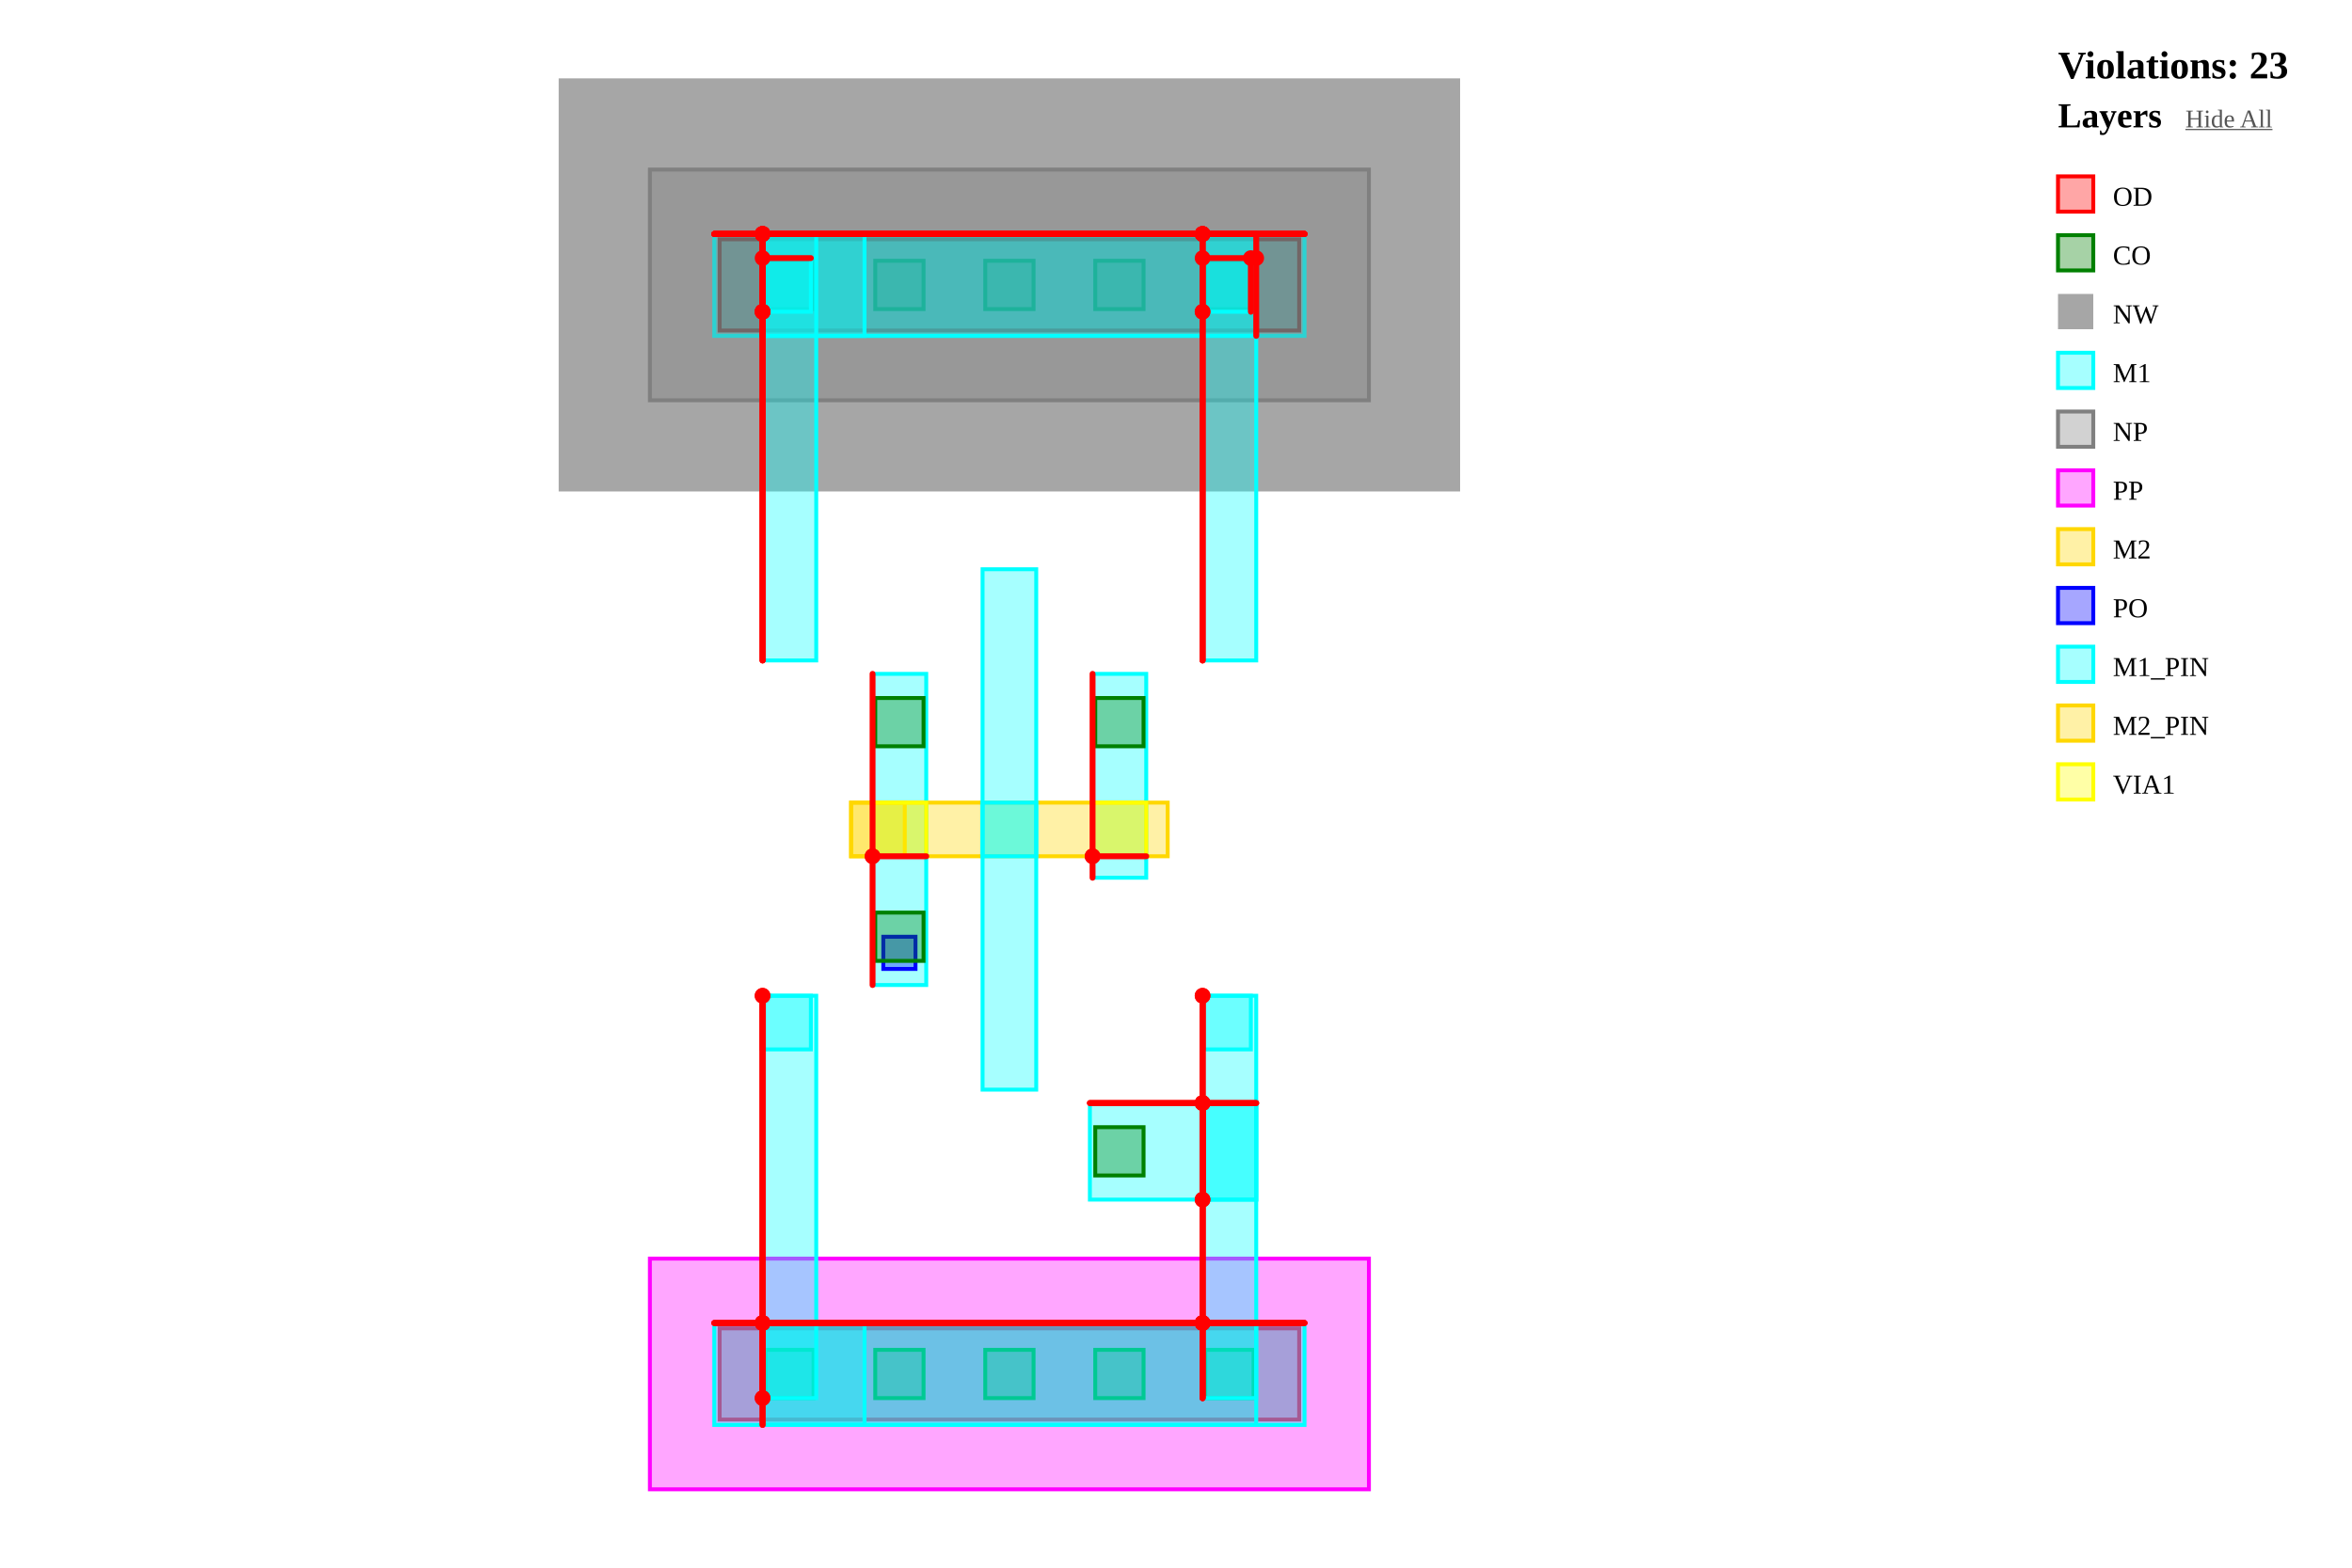
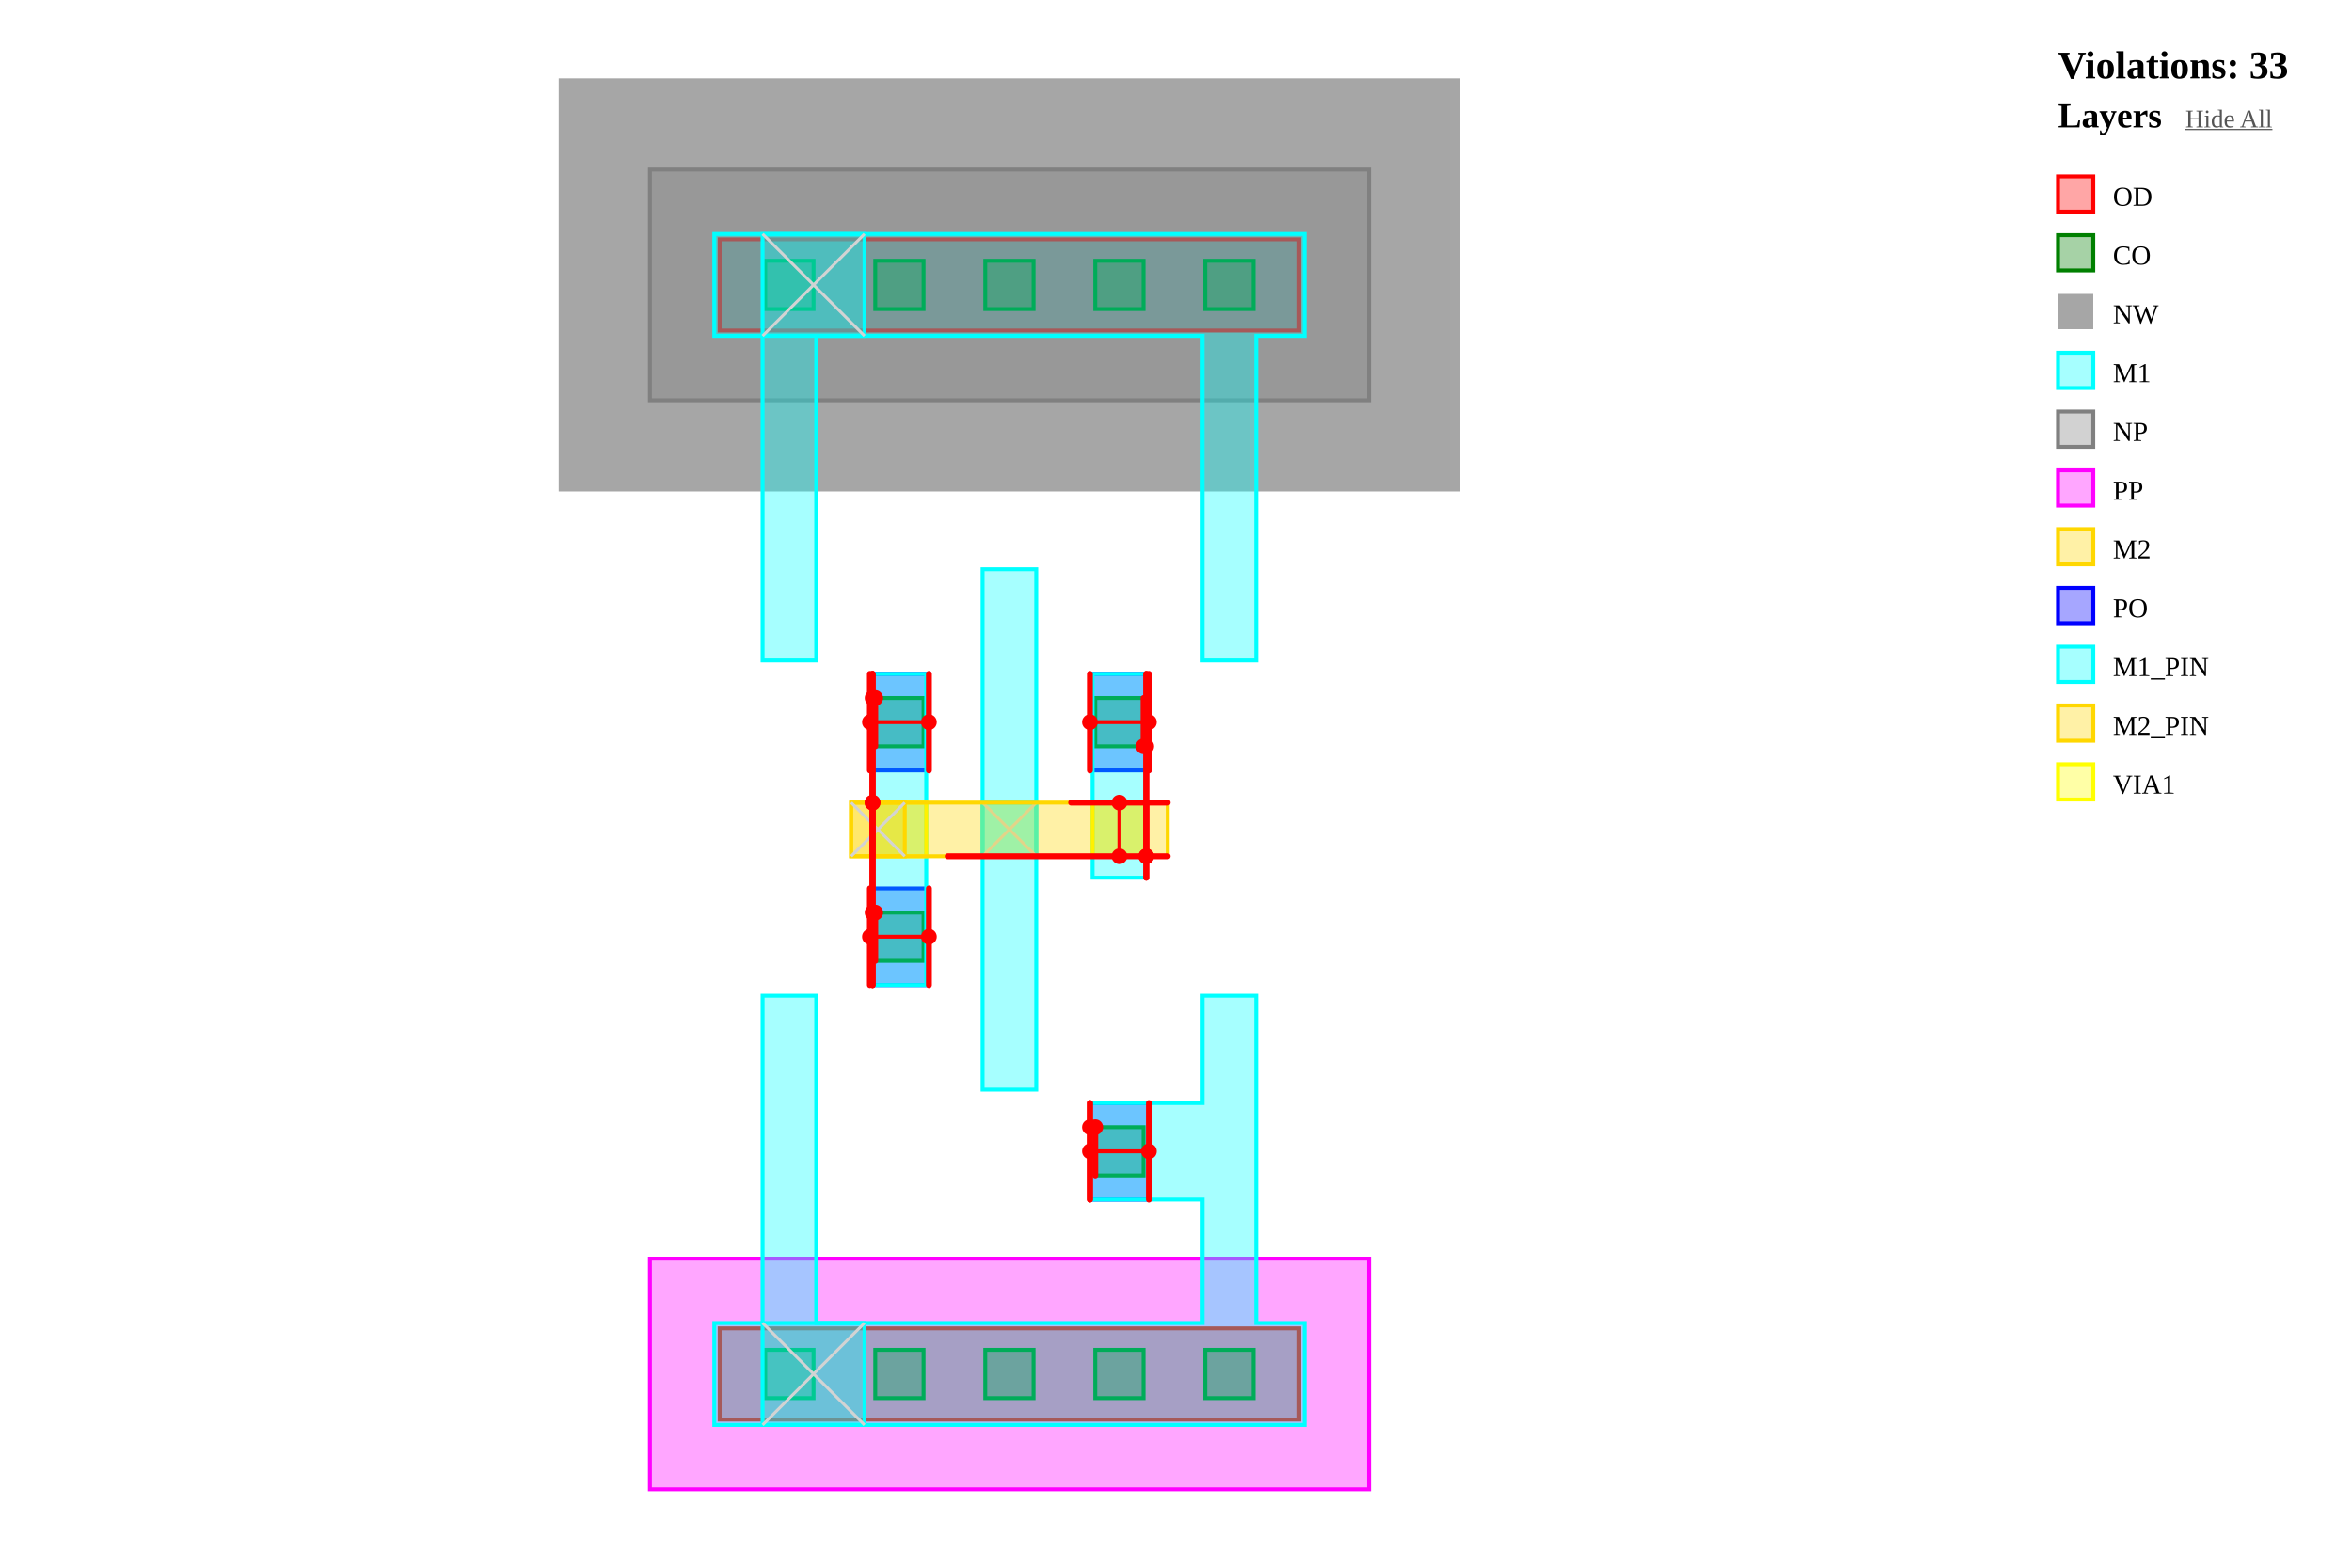
<svg xmlns="http://www.w3.org/2000/svg" width="100%" height="90vh" viewBox="0 0 1200 800" preserveAspectRatio="xMidYMid meet">
  <style>
    .violation-label {
      visibility: hidden;
      pointer-events: none;
    }
    .violation:hover .violation-label {
      visibility: visible;
    }
    .violation {
      cursor: pointer;
    }
    .legend-item.disabled .legend-label {
      fill: darkgray;
    }
    .legend-item.disabled rect {
      opacity: 0.35;
    }
  </style>
  <g id="layout">
+     <g class="shape layer-NW">
+       <polygon points="285.038,250.798 285.038,40 744.962,40 744.962,250.798 " fill="cream" fill-opacity="0.35" stroke="cream" stroke-width="2" />
+     </g>
+     <g class="shape layer-PO">
+       <polygon points="473.935,453.384 443.821,453.384 443.821,502.661 473.935,502.661 " fill="blue" fill-opacity="0.35" stroke="blue" stroke-width="2" />
+     </g>
+     <g class="shape layer-PO">
+       <polygon points="443.821,393.156 473.935,393.156 473.935,343.878 443.821,343.878 " fill="blue" fill-opacity="0.35" stroke="blue" stroke-width="2" />
+     </g>
+     <g class="shape layer-PO">
+       <polygon points="556.065,393.156 586.179,393.156 586.179,343.878 556.065,343.878 " fill="blue" fill-opacity="0.35" stroke="blue" stroke-width="2" />
+     </g>
+     <g class="shape layer-PO">
+       <polygon points="556.065,612.167 586.179,612.167 586.179,562.89 556.065,562.89 " fill="blue" fill-opacity="0.35" stroke="blue" stroke-width="2" />
+     </g>
+     <g class="shape layer-NP">
+       <polygon points="331.578,204.259 331.578,86.54 698.422,86.54 698.422,204.259 " fill="gray" fill-opacity="0.35" stroke="gray" stroke-width="2" />
+     </g>
+     <g class="shape layer-PP">
+       <polygon points="331.578,760 331.578,642.281 698.422,642.281 698.422,760 " fill="magenta" fill-opacity="0.35" stroke="magenta" stroke-width="2" />
+     </g>
    <g class="shape layer-OD">
      <polygon points="367.167,168.669 367.167,122.129 662.833,122.129 662.833,168.669 " fill="red" fill-opacity="0.35" stroke="red" stroke-width="2" />
    </g>
-     <g class="shape layer-CO">
-       <polygon points="614.924,157.719 639.563,157.719 639.563,133.08 614.924,133.08 " fill="green" fill-opacity="0.35" stroke="green" stroke-width="2" />
-     </g>
-     <g class="shape layer-CO">
-       <polygon points="558.802,157.719 583.441,157.719 583.441,133.08 558.802,133.08 " fill="green" fill-opacity="0.35" stroke="green" stroke-width="2" />
-     </g>
-     <g class="shape layer-CO">
-       <polygon points="502.681,157.719 527.319,157.719 527.319,133.08 502.681,133.08 " fill="green" fill-opacity="0.35" stroke="green" stroke-width="2" />
-     </g>
-     <g class="shape layer-CO">
-       <polygon points="446.559,157.719 471.198,157.719 471.198,133.08 446.559,133.08 " fill="green" fill-opacity="0.35" stroke="green" stroke-width="2" />
-     </g>
-     <g class="shape layer-CO">
-       <polygon points="390.437,157.719 415.076,157.719 415.076,133.08 390.437,133.08 " fill="green" fill-opacity="0.35" stroke="green" stroke-width="2" />
-     </g>
-     <g class="shape layer-NW">
-       <polygon points="285.038,250.798 285.038,40 744.962,40 744.962,250.798 " fill="cream" fill-opacity="0.35" stroke="cream" stroke-width="2" />
-     </g>
-     <g class="shape layer-M1">
-       <polygon points="364.43,171.407 364.43,119.392 665.57,119.392 665.57,171.407 " fill="cyan" fill-opacity="0.35" stroke="cyan" stroke-width="2" />
-     </g>
-     <g class="shape layer-NP">
-       <polygon points="331.578,204.259 331.578,86.54 698.422,86.54 698.422,204.259 " fill="gray" fill-opacity="0.35" stroke="gray" stroke-width="2" />
-     </g>
    <g class="shape layer-OD">
      <polygon points="367.167,724.411 367.167,677.871 662.833,677.871 662.833,724.411 " fill="red" fill-opacity="0.35" stroke="red" stroke-width="2" />
    </g>
-     <g class="shape layer-PP">
-       <polygon points="331.578,760 331.578,642.281 698.422,642.281 698.422,760 " fill="magenta" fill-opacity="0.35" stroke="magenta" stroke-width="2" />
+     <g class="shape layer-CO">
+       <polygon points="614.924,157.719 639.563,157.719 639.563,133.08 614.924,133.08 " fill="green" fill-opacity="0.35" stroke="green" stroke-width="2" />
+     </g>
+     <g class="shape layer-CO">
+       <polygon points="558.802,157.719 583.441,157.719 583.441,133.08 558.802,133.08 " fill="green" fill-opacity="0.35" stroke="green" stroke-width="2" />
+     </g>
+     <g class="shape layer-CO">
+       <polygon points="502.681,157.719 527.319,157.719 527.319,133.08 502.681,133.08 " fill="green" fill-opacity="0.35" stroke="green" stroke-width="2" />
+     </g>
+     <g class="shape layer-CO">
+       <polygon points="446.559,157.719 471.198,157.719 471.198,133.08 446.559,133.08 " fill="green" fill-opacity="0.35" stroke="green" stroke-width="2" />
+     </g>
+     <g class="shape layer-CO">
+       <polygon points="390.437,157.719 415.076,157.719 415.076,133.08 390.437,133.08 " fill="green" fill-opacity="0.35" stroke="green" stroke-width="2" />
    </g>
    <g class="shape layer-CO">
      <polygon points="614.924,713.46 639.563,713.46 639.563,688.821 614.924,688.821 " fill="green" fill-opacity="0.35" stroke="green" stroke-width="2" />
    </g>
    <g class="shape layer-CO">
      <polygon points="558.802,713.46 583.441,713.46 583.441,688.821 558.802,688.821 " fill="green" fill-opacity="0.35" stroke="green" stroke-width="2" />
    </g>
    <g class="shape layer-CO">
      <polygon points="502.681,713.46 527.319,713.46 527.319,688.821 502.681,688.821 " fill="green" fill-opacity="0.35" stroke="green" stroke-width="2" />
    </g>
    <g class="shape layer-CO">
      <polygon points="446.559,713.46 471.198,713.46 471.198,688.821 446.559,688.821 " fill="green" fill-opacity="0.35" stroke="green" stroke-width="2" />
    </g>
    <g class="shape layer-CO">
      <polygon points="390.437,713.46 415.076,713.46 415.076,688.821 390.437,688.821 " fill="green" fill-opacity="0.35" stroke="green" stroke-width="2" />
    </g>
-     <g class="shape layer-M1">
-       <polygon points="364.43,727.148 364.43,675.133 665.57,675.133 665.57,727.148 " fill="cyan" fill-opacity="0.35" stroke="cyan" stroke-width="2" />
-     </g>
-     <g class="shape layer-M1">
-       <polygon points="445.19,502.662 445.19,343.878 472.567,343.878 472.567,502.662 " fill="cyan" fill-opacity="0.35" stroke="cyan" stroke-width="2" />
-     </g>
-     <g class="shape layer-M1">
-       <polygon points="557.433,447.909 557.433,343.878 584.81,343.878 584.81,447.909 " fill="cyan" fill-opacity="0.35" stroke="cyan" stroke-width="2" />
-     </g>
-     <g class="shape layer-M2">
-       <polygon points="434.24,436.958 434.24,409.582 595.76,409.582 595.76,436.958 " fill="gold" fill-opacity="0.35" stroke="gold" stroke-width="2" />
-     </g>
-     <g class="shape layer-PO">
-       <polygon points="450.665,494.449 450.665,478.023 467.091,478.023 467.091,494.449 " fill="blue" fill-opacity="0.35" stroke="blue" stroke-width="2" />
+     <g class="shape layer-CO">
+       <polygon points="446.559,380.837 471.198,380.837 471.198,356.198 446.559,356.198 " fill="green" fill-opacity="0.35" stroke="green" stroke-width="2" />
+     </g>
+     <g class="shape layer-CO">
+       <polygon points="558.802,380.837 583.441,380.837 583.441,356.198 558.802,356.198 " fill="green" fill-opacity="0.35" stroke="green" stroke-width="2" />
+     </g>
+     <g class="shape layer-CO">
+       <polygon points="446.559,490.342 471.198,490.342 471.198,465.703 446.559,465.703 " fill="green" fill-opacity="0.35" stroke="green" stroke-width="2" />
+     </g>
+     <g class="shape layer-CO">
+       <polygon points="558.802,599.848 583.441,599.848 583.441,575.209 558.802,575.209 " fill="green" fill-opacity="0.35" stroke="green" stroke-width="2" />
+     </g>
+     <g class="shape layer-M1">
+       <polygon points="416.445,171.407 613.555,171.407 613.555,337.034 640.932,337.034 640.932,171.407 665.57,171.407 665.57,119.392 640.932,119.392 613.555,119.392 416.445,119.392 389.068,119.392 364.43,119.392 364.43,171.407 389.068,171.407 389.068,337.034 416.445,337.034 " fill="cyan" fill-opacity="0.35" stroke="cyan" stroke-width="2" />
+     </g>
+     <g class="shape layer-M1">
+       <polygon points="665.57,675.133 640.932,675.133 640.932,612.167 640.932,508.137 638.194,508.137 613.555,508.137 613.555,562.89 583.441,562.89 558.802,562.89 556.065,562.89 556.065,612.167 613.555,612.167 613.555,675.133 416.445,675.133 416.445,508.137 413.707,508.137 389.068,508.137 389.068,675.133 364.43,675.133 364.43,727.148 665.57,727.148 " fill="cyan" fill-opacity="0.35" stroke="cyan" stroke-width="2" />
+     </g>
+     <g class="shape layer-M1">
+       <polygon points="472.567,343.878 471.198,343.878 446.559,343.878 445.19,343.878 445.19,502.661 472.567,502.661 " fill="cyan" fill-opacity="0.35" stroke="cyan" stroke-width="2" />
+     </g>
+     <g class="shape layer-M1">
+       <polygon points="584.81,343.878 583.441,343.878 558.802,343.878 557.433,343.878 557.433,447.909 584.81,447.909 " fill="cyan" fill-opacity="0.35" stroke="cyan" stroke-width="2" />
    </g>
    <g class="shape layer-M1">
      <polygon points="501.312,556.046 501.312,290.494 528.688,290.494 528.688,556.046 " fill="cyan" fill-opacity="0.35" stroke="cyan" stroke-width="2" />
    </g>
    <g class="shape layer-M1_PIN">
      <polygon points="501.312,436.958 528.688,436.958 528.688,409.582 501.312,409.582 " fill="cyan" fill-opacity="0.35" stroke="cyan" stroke-width="2" />
+       <line x1="501.312" y1="409.582" x2="528.688" y2="436.958" stroke="lightgray" stroke-width="1.5" />
+       <line x1="501.312" y1="436.958" x2="528.688" y2="409.582" stroke="lightgray" stroke-width="1.5" />
+     </g>
+     <g class="shape layer-M1_PIN">
+       <polygon points="389.068,171.407 441.084,171.407 441.084,119.392 389.068,119.392 " fill="cyan" fill-opacity="0.35" stroke="cyan" stroke-width="2" />
+       <line x1="389.068" y1="119.392" x2="441.084" y2="171.407" stroke="lightgray" stroke-width="1.5" />
+       <line x1="389.068" y1="171.407" x2="441.084" y2="119.392" stroke="lightgray" stroke-width="1.5" />
+     </g>
+     <g class="shape layer-M1_PIN">
+       <polygon points="389.068,727.148 441.084,727.148 441.084,675.133 389.068,675.133 " fill="cyan" fill-opacity="0.35" stroke="cyan" stroke-width="2" />
+       <line x1="389.068" y1="675.133" x2="441.084" y2="727.148" stroke="lightgray" stroke-width="1.5" />
+       <line x1="389.068" y1="727.148" x2="441.084" y2="675.133" stroke="lightgray" stroke-width="1.5" />
+     </g>
+     <g class="shape layer-VIA1">
+       <polygon points="557.433,436.958 584.81,436.958 584.81,409.582 557.433,409.582 " fill="yellow" fill-opacity="0.35" stroke="yellow" stroke-width="2" />
+     </g>
+     <g class="shape layer-VIA1">
+       <polygon points="445.19,436.958 472.567,436.958 472.567,409.582 445.19,409.582 " fill="yellow" fill-opacity="0.35" stroke="yellow" stroke-width="2" />
+     </g>
+     <g class="shape layer-M2">
+       <polygon points="483.517,436.958 595.76,436.958 595.76,409.582 546.483,409.582 483.517,409.582 434.24,409.582 434.24,436.958 " fill="gold" fill-opacity="0.35" stroke="gold" stroke-width="2" />
    </g>
    <g class="shape layer-M2_PIN">
      <polygon points="434.24,436.958 461.616,436.958 461.616,409.582 434.24,409.582 " fill="gold" fill-opacity="0.35" stroke="gold" stroke-width="2" />
-     </g>
-     <g class="shape layer-M1">
-       <polygon points="613.555,337.034 613.555,119.392 640.932,119.392 640.932,337.034 " fill="cyan" fill-opacity="0.35" stroke="cyan" stroke-width="2" />
-     </g>
-     <g class="shape layer-M1">
-       <polygon points="613.555,159.087 613.555,131.711 638.194,131.711 638.194,159.087 " fill="cyan" fill-opacity="0.35" stroke="cyan" stroke-width="2" />
-     </g>
-     <g class="shape layer-M1">
-       <polygon points="389.068,337.034 389.068,119.392 416.445,119.392 416.445,337.034 " fill="cyan" fill-opacity="0.35" stroke="cyan" stroke-width="2" />
-     </g>
-     <g class="shape layer-M1">
-       <polygon points="389.068,159.087 389.068,131.711 413.707,131.711 413.707,159.087 " fill="cyan" fill-opacity="0.35" stroke="cyan" stroke-width="2" />
-     </g>
-     <g class="shape layer-M1">
-       <polygon points="613.555,612.167 613.555,508.137 640.932,508.137 640.932,612.167 " fill="cyan" fill-opacity="0.35" stroke="cyan" stroke-width="2" />
-     </g>
-     <g class="shape layer-M1">
-       <polygon points="613.555,535.513 613.555,508.137 638.194,508.137 638.194,535.513 " fill="cyan" fill-opacity="0.35" stroke="cyan" stroke-width="2" />
-     </g>
-     <g class="shape layer-M1">
-       <polygon points="389.068,713.46 389.068,508.137 416.445,508.137 416.445,713.46 " fill="cyan" fill-opacity="0.35" stroke="cyan" stroke-width="2" />
-     </g>
-     <g class="shape layer-M1">
-       <polygon points="389.068,535.513 389.068,508.137 413.707,508.137 413.707,535.513 " fill="cyan" fill-opacity="0.35" stroke="cyan" stroke-width="2" />
-     </g>
-     <g class="shape layer-M1">
-       <polygon points="389.068,171.407 389.068,119.392 640.932,119.392 640.932,171.407 " fill="cyan" fill-opacity="0.35" stroke="cyan" stroke-width="2" />
-     </g>
-     <g class="shape layer-M1_PIN">
-       <polygon points="389.068,171.407 441.084,171.407 441.084,119.392 389.068,119.392 " fill="cyan" fill-opacity="0.35" stroke="cyan" stroke-width="2" />
-     </g>
-     <g class="shape layer-M1">
-       <polygon points="389.068,727.148 389.068,675.133 640.932,675.133 640.932,727.148 " fill="cyan" fill-opacity="0.35" stroke="cyan" stroke-width="2" />
-     </g>
-     <g class="shape layer-M1_PIN">
-       <polygon points="389.068,727.148 441.084,727.148 441.084,675.133 389.068,675.133 " fill="cyan" fill-opacity="0.35" stroke="cyan" stroke-width="2" />
-     </g>
-     <g class="shape layer-M1">
-       <polygon points="556.065,612.167 556.065,562.89 640.932,562.89 640.932,612.167 " fill="cyan" fill-opacity="0.35" stroke="cyan" stroke-width="2" />
-     </g>
-     <g class="shape layer-M1">
-       <polygon points="613.555,713.46 613.555,562.89 640.932,562.89 640.932,713.46 " fill="cyan" fill-opacity="0.35" stroke="cyan" stroke-width="2" />
-     </g>
-     <g class="shape layer-CO">
-       <polygon points="446.559,380.837 471.198,380.837 471.198,356.198 446.559,356.198 " fill="green" fill-opacity="0.35" stroke="green" stroke-width="2" />
-     </g>
-     <g class="shape layer-CO">
-       <polygon points="558.802,380.837 583.441,380.837 583.441,356.198 558.802,356.198 " fill="green" fill-opacity="0.35" stroke="green" stroke-width="2" />
-     </g>
-     <g class="shape layer-CO">
-       <polygon points="446.559,490.342 471.198,490.342 471.198,465.703 446.559,465.703 " fill="green" fill-opacity="0.35" stroke="green" stroke-width="2" />
-     </g>
-     <g class="shape layer-CO">
-       <polygon points="558.802,599.848 583.441,599.848 583.441,575.209 558.802,575.209 " fill="green" fill-opacity="0.35" stroke="green" stroke-width="2" />
-     </g>
-     <g class="shape layer-VIA1">
-       <polygon points="557.433,436.958 584.81,436.958 584.81,409.582 557.433,409.582 " fill="yellow" fill-opacity="0.35" stroke="yellow" stroke-width="2" />
-     </g>
-     <g class="shape layer-VIA1">
-       <polygon points="445.19,436.958 472.567,436.958 472.567,409.582 445.19,409.582 " fill="yellow" fill-opacity="0.35" stroke="yellow" stroke-width="2" />
+       <line x1="434.24" y1="409.582" x2="461.616" y2="436.958" stroke="lightgray" stroke-width="1.5" />
+       <line x1="434.24" y1="436.958" x2="461.616" y2="409.582" stroke="lightgray" stroke-width="1.5" />
    </g>
  </g>
  <g id="violations">
-     <g class="violation" data-layers="layer-M1">
-       <line class="violation-edge" x1="364.43" y1="119.392" x2="665.57" y2="119.392" stroke="red" stroke-width="3" stroke-linecap="round" />
-       <line class="violation-edge" x1="389.068" y1="171.407" x2="389.068" y2="119.392" stroke="red" stroke-width="3" stroke-linecap="round" />
-       <g>
-         <line class="violation-marker" x1="389.068" y1="119.392" x2="389.068" y2="119.392" stroke="red" stroke-width="2" stroke-linecap="round" />
-         <circle class="violation-point" cx="389.068" cy="119.392" r="4" fill="red" />
-         <circle class="violation-point" cx="389.068" cy="119.392" r="4" fill="red" />
-         <text class="violation-label" x="389.068" y="112.392" font-size="14" text-anchor="middle" fill="red">MinSpacing 0/0.09</text>
-       </g>
-     </g>
-     <g class="violation" data-layers="layer-M1">
-       <line class="violation-edge" x1="364.43" y1="119.392" x2="665.57" y2="119.392" stroke="red" stroke-width="3" stroke-linecap="round" />
-       <line class="violation-edge" x1="389.068" y1="337.034" x2="389.068" y2="119.392" stroke="red" stroke-width="3" stroke-linecap="round" />
-       <g>
-         <line class="violation-marker" x1="389.068" y1="119.392" x2="389.068" y2="119.392" stroke="red" stroke-width="2" stroke-linecap="round" />
-         <circle class="violation-point" cx="389.068" cy="119.392" r="4" fill="red" />
-         <circle class="violation-point" cx="389.068" cy="119.392" r="4" fill="red" />
-         <text class="violation-label" x="389.068" y="112.392" font-size="14" text-anchor="middle" fill="red">MinSpacing 0/0.09</text>
-       </g>
-     </g>
-     <g class="violation" data-layers="layer-M1">
-       <line class="violation-edge" x1="364.43" y1="119.392" x2="665.57" y2="119.392" stroke="red" stroke-width="3" stroke-linecap="round" />
-       <line class="violation-edge" x1="389.068" y1="131.711" x2="413.707" y2="131.711" stroke="red" stroke-width="3" stroke-linecap="round" />
-       <g>
-         <line class="violation-marker" x1="389.068" y1="119.392" x2="389.068" y2="131.711" stroke="red" stroke-width="2" stroke-linecap="round" />
-         <circle class="violation-point" cx="389.068" cy="119.392" r="4" fill="red" />
-         <circle class="violation-point" cx="389.068" cy="131.711" r="4" fill="red" />
-         <text class="violation-label" x="389.068" y="118.551" font-size="14" text-anchor="middle" fill="red">MinSpacing 0/0.09</text>
-       </g>
-     </g>
-     <g class="violation" data-layers="layer-M1">
-       <line class="violation-edge" x1="364.43" y1="119.392" x2="665.57" y2="119.392" stroke="red" stroke-width="3" stroke-linecap="round" />
-       <line class="violation-edge" x1="613.555" y1="337.034" x2="613.555" y2="119.392" stroke="red" stroke-width="3" stroke-linecap="round" />
-       <g>
-         <line class="violation-marker" x1="613.555" y1="119.392" x2="613.555" y2="119.392" stroke="red" stroke-width="2" stroke-linecap="round" />
-         <circle class="violation-point" cx="613.555" cy="119.392" r="4" fill="red" />
-         <circle class="violation-point" cx="613.555" cy="119.392" r="4" fill="red" />
-         <text class="violation-label" x="613.555" y="112.392" font-size="14" text-anchor="middle" fill="red">MinSpacing 0/0.09</text>
-       </g>
-     </g>
-     <g class="violation" data-layers="layer-M1">
-       <line class="violation-edge" x1="364.43" y1="119.392" x2="665.57" y2="119.392" stroke="red" stroke-width="3" stroke-linecap="round" />
-       <line class="violation-edge" x1="613.555" y1="131.711" x2="638.194" y2="131.711" stroke="red" stroke-width="3" stroke-linecap="round" />
-       <g>
-         <line class="violation-marker" x1="613.555" y1="119.392" x2="613.555" y2="131.711" stroke="red" stroke-width="2" stroke-linecap="round" />
-         <circle class="violation-point" cx="613.555" cy="119.392" r="4" fill="red" />
-         <circle class="violation-point" cx="613.555" cy="131.711" r="4" fill="red" />
-         <text class="violation-label" x="613.555" y="118.551" font-size="14" text-anchor="middle" fill="red">MinSpacing 0/0.09</text>
-       </g>
-     </g>
-     <g class="violation" data-layers="layer-M1">
-       <line class="violation-edge" x1="364.43" y1="675.133" x2="665.57" y2="675.133" stroke="red" stroke-width="3" stroke-linecap="round" />
-       <line class="violation-edge" x1="389.068" y1="727.148" x2="389.068" y2="675.133" stroke="red" stroke-width="3" stroke-linecap="round" />
-       <g>
-         <line class="violation-marker" x1="389.068" y1="675.133" x2="389.068" y2="675.133" stroke="red" stroke-width="2" stroke-linecap="round" />
-         <circle class="violation-point" cx="389.068" cy="675.133" r="4" fill="red" />
-         <circle class="violation-point" cx="389.068" cy="675.133" r="4" fill="red" />
-         <text class="violation-label" x="389.068" y="668.133" font-size="14" text-anchor="middle" fill="red">MinSpacing 0/0.09</text>
-       </g>
-     </g>
-     <g class="violation" data-layers="layer-M1">
-       <line class="violation-edge" x1="364.43" y1="675.133" x2="665.57" y2="675.133" stroke="red" stroke-width="3" stroke-linecap="round" />
-       <line class="violation-edge" x1="389.068" y1="713.46" x2="389.068" y2="508.137" stroke="red" stroke-width="3" stroke-linecap="round" />
-       <g>
-         <line class="violation-marker" x1="389.068" y1="675.133" x2="389.068" y2="675.133" stroke="red" stroke-width="2" stroke-linecap="round" />
-         <circle class="violation-point" cx="389.068" cy="675.133" r="4" fill="red" />
-         <circle class="violation-point" cx="389.068" cy="675.133" r="4" fill="red" />
-         <text class="violation-label" x="389.068" y="668.133" font-size="14" text-anchor="middle" fill="red">MinSpacing 0/0.09</text>
-       </g>
-     </g>
-     <g class="violation" data-layers="layer-M1">
-       <line class="violation-edge" x1="364.43" y1="675.133" x2="665.57" y2="675.133" stroke="red" stroke-width="3" stroke-linecap="round" />
-       <line class="violation-edge" x1="613.555" y1="713.46" x2="613.555" y2="562.89" stroke="red" stroke-width="3" stroke-linecap="round" />
-       <g>
-         <line class="violation-marker" x1="613.555" y1="675.133" x2="613.555" y2="675.133" stroke="red" stroke-width="2" stroke-linecap="round" />
-         <circle class="violation-point" cx="613.555" cy="675.133" r="4" fill="red" />
-         <circle class="violation-point" cx="613.555" cy="675.133" r="4" fill="red" />
-         <text class="violation-label" x="613.555" y="668.133" font-size="14" text-anchor="middle" fill="red">MinSpacing 0/0.09</text>
-       </g>
-     </g>
-     <g class="violation" data-layers="layer-M1">
-       <line class="violation-edge" x1="613.555" y1="337.034" x2="613.555" y2="119.392" stroke="red" stroke-width="3" stroke-linecap="round" />
-       <line class="violation-edge" x1="389.068" y1="119.392" x2="640.932" y2="119.392" stroke="red" stroke-width="3" stroke-linecap="round" />
-       <g>
-         <line class="violation-marker" x1="613.555" y1="119.392" x2="613.555" y2="119.392" stroke="red" stroke-width="2" stroke-linecap="round" />
-         <circle class="violation-point" cx="613.555" cy="119.392" r="4" fill="red" />
-         <circle class="violation-point" cx="613.555" cy="119.392" r="4" fill="red" />
-         <text class="violation-label" x="613.555" y="112.392" font-size="14" text-anchor="middle" fill="red">MinSpacing 0/0.09</text>
-       </g>
-     </g>
-     <g class="violation" data-layers="layer-M1">
-       <line class="violation-edge" x1="613.555" y1="337.034" x2="613.555" y2="119.392" stroke="red" stroke-width="3" stroke-linecap="round" />
-       <line class="violation-edge" x1="613.555" y1="159.087" x2="613.555" y2="131.711" stroke="red" stroke-width="3" stroke-linecap="round" />
-       <g>
-         <line class="violation-marker" x1="613.555" y1="159.087" x2="613.555" y2="159.087" stroke="red" stroke-width="2" stroke-linecap="round" />
-         <circle class="violation-point" cx="613.555" cy="159.087" r="4" fill="red" />
-         <circle class="violation-point" cx="613.555" cy="159.087" r="4" fill="red" />
-         <text class="violation-label" x="613.555" y="152.087" font-size="14" text-anchor="middle" fill="red">MinSpacing 0/0.09</text>
-       </g>
-     </g>
-     <g class="violation" data-layers="layer-M1">
-       <line class="violation-edge" x1="638.194" y1="131.711" x2="638.194" y2="159.087" stroke="red" stroke-width="3" stroke-linecap="round" />
-       <line class="violation-edge" x1="640.932" y1="119.392" x2="640.932" y2="171.407" stroke="red" stroke-width="3" stroke-linecap="round" />
-       <g>
-         <line class="violation-marker" x1="638.194" y1="131.711" x2="640.932" y2="131.711" stroke="red" stroke-width="2" stroke-linecap="round" />
-         <circle class="violation-point" cx="638.194" cy="131.711" r="4" fill="red" />
-         <circle class="violation-point" cx="640.932" cy="131.711" r="4" fill="red" />
-         <text class="violation-label" x="639.563" y="124.711" font-size="14" text-anchor="middle" fill="red">MinSpacing 0/0.09</text>
-       </g>
-     </g>
-     <g class="violation" data-layers="layer-M1">
-       <line class="violation-edge" x1="389.068" y1="337.034" x2="389.068" y2="119.392" stroke="red" stroke-width="3" stroke-linecap="round" />
-       <line class="violation-edge" x1="389.068" y1="171.407" x2="389.068" y2="119.392" stroke="red" stroke-width="3" stroke-linecap="round" />
-       <g>
-         <line class="violation-marker" x1="389.068" y1="119.392" x2="389.068" y2="119.392" stroke="red" stroke-width="2" stroke-linecap="round" />
-         <circle class="violation-point" cx="389.068" cy="119.392" r="4" fill="red" />
-         <circle class="violation-point" cx="389.068" cy="119.392" r="4" fill="red" />
-         <text class="violation-label" x="389.068" y="112.392" font-size="14" text-anchor="middle" fill="red">MinSpacing 0/0.09</text>
-       </g>
-     </g>
-     <g class="violation" data-layers="layer-M1">
-       <line class="violation-edge" x1="389.068" y1="337.034" x2="389.068" y2="119.392" stroke="red" stroke-width="3" stroke-linecap="round" />
-       <line class="violation-edge" x1="389.068" y1="159.087" x2="389.068" y2="131.711" stroke="red" stroke-width="3" stroke-linecap="round" />
-       <g>
-         <line class="violation-marker" x1="389.068" y1="159.087" x2="389.068" y2="159.087" stroke="red" stroke-width="2" stroke-linecap="round" />
-         <circle class="violation-point" cx="389.068" cy="159.087" r="4" fill="red" />
-         <circle class="violation-point" cx="389.068" cy="159.087" r="4" fill="red" />
-         <text class="violation-label" x="389.068" y="152.087" font-size="14" text-anchor="middle" fill="red">MinSpacing 0/0.09</text>
-       </g>
-     </g>
-     <g class="violation" data-layers="layer-M1">
-       <line class="violation-edge" x1="389.068" y1="159.087" x2="389.068" y2="131.711" stroke="red" stroke-width="3" stroke-linecap="round" />
-       <line class="violation-edge" x1="389.068" y1="171.407" x2="389.068" y2="119.392" stroke="red" stroke-width="3" stroke-linecap="round" />
-       <g>
-         <line class="violation-marker" x1="389.068" y1="159.087" x2="389.068" y2="159.087" stroke="red" stroke-width="2" stroke-linecap="round" />
-         <circle class="violation-point" cx="389.068" cy="159.087" r="4" fill="red" />
-         <circle class="violation-point" cx="389.068" cy="159.087" r="4" fill="red" />
-         <text class="violation-label" x="389.068" y="152.087" font-size="14" text-anchor="middle" fill="red">MinSpacing 0/0.09</text>
-       </g>
-     </g>
-     <g class="violation" data-layers="layer-M1">
-       <line class="violation-edge" x1="613.555" y1="612.167" x2="613.555" y2="508.137" stroke="red" stroke-width="3" stroke-linecap="round" />
-       <line class="violation-edge" x1="613.555" y1="535.513" x2="613.555" y2="508.137" stroke="red" stroke-width="3" stroke-linecap="round" />
-       <g>
-         <line class="violation-marker" x1="613.555" y1="508.137" x2="613.555" y2="508.137" stroke="red" stroke-width="2" stroke-linecap="round" />
-         <circle class="violation-point" cx="613.555" cy="508.137" r="4" fill="red" />
-         <circle class="violation-point" cx="613.555" cy="508.137" r="4" fill="red" />
-         <text class="violation-label" x="613.555" y="501.137" font-size="14" text-anchor="middle" fill="red">MinSpacing 0/0.09</text>
-       </g>
-     </g>
-     <g class="violation" data-layers="layer-M1">
-       <line class="violation-edge" x1="613.555" y1="612.167" x2="613.555" y2="508.137" stroke="red" stroke-width="3" stroke-linecap="round" />
-       <line class="violation-edge" x1="556.065" y1="562.89" x2="640.932" y2="562.89" stroke="red" stroke-width="3" stroke-linecap="round" />
-       <g>
-         <line class="violation-marker" x1="613.555" y1="562.89" x2="613.555" y2="562.89" stroke="red" stroke-width="2" stroke-linecap="round" />
-         <circle class="violation-point" cx="613.555" cy="562.89" r="4" fill="red" />
-         <circle class="violation-point" cx="613.555" cy="562.89" r="4" fill="red" />
-         <text class="violation-label" x="613.555" y="555.89" font-size="14" text-anchor="middle" fill="red">MinSpacing 0/0.09</text>
-       </g>
-     </g>
-     <g class="violation" data-layers="layer-M1">
-       <line class="violation-edge" x1="613.555" y1="612.167" x2="613.555" y2="508.137" stroke="red" stroke-width="3" stroke-linecap="round" />
-       <line class="violation-edge" x1="613.555" y1="713.46" x2="613.555" y2="562.89" stroke="red" stroke-width="3" stroke-linecap="round" />
-       <g>
-         <line class="violation-marker" x1="613.555" y1="612.167" x2="613.555" y2="612.167" stroke="red" stroke-width="2" stroke-linecap="round" />
-         <circle class="violation-point" cx="613.555" cy="612.167" r="4" fill="red" />
-         <circle class="violation-point" cx="613.555" cy="612.167" r="4" fill="red" />
-         <text class="violation-label" x="613.555" y="605.167" font-size="14" text-anchor="middle" fill="red">MinSpacing 0/0.09</text>
-       </g>
-     </g>
-     <g class="violation" data-layers="layer-M1">
-       <line class="violation-edge" x1="389.068" y1="713.46" x2="389.068" y2="508.137" stroke="red" stroke-width="3" stroke-linecap="round" />
-       <line class="violation-edge" x1="389.068" y1="727.148" x2="389.068" y2="675.133" stroke="red" stroke-width="3" stroke-linecap="round" />
-       <g>
-         <line class="violation-marker" x1="389.068" y1="713.46" x2="389.068" y2="713.46" stroke="red" stroke-width="2" stroke-linecap="round" />
-         <circle class="violation-point" cx="389.068" cy="713.46" r="4" fill="red" />
-         <circle class="violation-point" cx="389.068" cy="713.46" r="4" fill="red" />
-         <text class="violation-label" x="389.068" y="706.46" font-size="14" text-anchor="middle" fill="red">MinSpacing 0/0.09</text>
-       </g>
-     </g>
-     <g class="violation" data-layers="layer-M1">
-       <line class="violation-edge" x1="389.068" y1="713.46" x2="389.068" y2="508.137" stroke="red" stroke-width="3" stroke-linecap="round" />
-       <line class="violation-edge" x1="389.068" y1="535.513" x2="389.068" y2="508.137" stroke="red" stroke-width="3" stroke-linecap="round" />
-       <g>
-         <line class="violation-marker" x1="389.068" y1="508.137" x2="389.068" y2="508.137" stroke="red" stroke-width="2" stroke-linecap="round" />
-         <circle class="violation-point" cx="389.068" cy="508.137" r="4" fill="red" />
-         <circle class="violation-point" cx="389.068" cy="508.137" r="4" fill="red" />
-         <text class="violation-label" x="389.068" y="501.137" font-size="14" text-anchor="middle" fill="red">MinSpacing 0/0.09</text>
-       </g>
-     </g>
-     <g class="violation" data-layers="layer-M1">
-       <line class="violation-edge" x1="389.068" y1="675.133" x2="640.932" y2="675.133" stroke="red" stroke-width="3" stroke-linecap="round" />
-       <line class="violation-edge" x1="613.555" y1="713.46" x2="613.555" y2="562.89" stroke="red" stroke-width="3" stroke-linecap="round" />
-       <g>
-         <line class="violation-marker" x1="613.555" y1="675.133" x2="613.555" y2="675.133" stroke="red" stroke-width="2" stroke-linecap="round" />
-         <circle class="violation-point" cx="613.555" cy="675.133" r="4" fill="red" />
-         <circle class="violation-point" cx="613.555" cy="675.133" r="4" fill="red" />
-         <text class="violation-label" x="613.555" y="668.133" font-size="14" text-anchor="middle" fill="red">MinSpacing 0/0.09</text>
-       </g>
-     </g>
-     <g class="violation" data-layers="layer-M1">
-       <line class="violation-edge" x1="556.065" y1="562.89" x2="640.932" y2="562.89" stroke="red" stroke-width="3" stroke-linecap="round" />
-       <line class="violation-edge" x1="613.555" y1="713.46" x2="613.555" y2="562.89" stroke="red" stroke-width="3" stroke-linecap="round" />
-       <g>
-         <line class="violation-marker" x1="613.555" y1="562.89" x2="613.555" y2="562.89" stroke="red" stroke-width="2" stroke-linecap="round" />
-         <circle class="violation-point" cx="613.555" cy="562.89" r="4" fill="red" />
-         <circle class="violation-point" cx="613.555" cy="562.89" r="4" fill="red" />
-         <text class="violation-label" x="613.555" y="555.89" font-size="14" text-anchor="middle" fill="red">MinSpacing 0/0.09</text>
+     <g class="violation" data-layers="layer-PO">
+       <line class="violation-edge" x1="443.821" y1="453.384" x2="443.821" y2="502.661" stroke="red" stroke-width="3" stroke-linecap="round" />
+       <line class="violation-edge" x1="473.935" y1="502.661" x2="473.935" y2="453.384" stroke="red" stroke-width="3" stroke-linecap="round" />
+       <g>
+         <line class="violation-marker" x1="443.821" y1="478.023" x2="473.935" y2="478.023" stroke="red" stroke-width="2" stroke-linecap="round" />
+         <circle class="violation-point" cx="443.821" cy="478.023" r="4" fill="red" />
+         <circle class="violation-point" cx="473.935" cy="478.023" r="4" fill="red" />
+         <text class="violation-label" x="458.878" y="471.023" font-size="14" text-anchor="middle" fill="red">
+           <tspan x="458.878">MinWidth PO</tspan>
+           <tspan x="458.878" dy="16">0.11/0.12</tspan>
+         </text>
+       </g>
+     </g>
+     <g class="violation" data-layers="layer-PO">
+       <line class="violation-edge" x1="473.935" y1="393.156" x2="473.935" y2="343.878" stroke="red" stroke-width="3" stroke-linecap="round" />
+       <line class="violation-edge" x1="443.821" y1="343.878" x2="443.821" y2="393.156" stroke="red" stroke-width="3" stroke-linecap="round" />
+       <g>
+         <line class="violation-marker" x1="473.935" y1="368.517" x2="443.821" y2="368.517" stroke="red" stroke-width="2" stroke-linecap="round" />
+         <circle class="violation-point" cx="473.935" cy="368.517" r="4" fill="red" />
+         <circle class="violation-point" cx="443.821" cy="368.517" r="4" fill="red" />
+         <text class="violation-label" x="458.878" y="361.517" font-size="14" text-anchor="middle" fill="red">
+           <tspan x="458.878">MinWidth PO</tspan>
+           <tspan x="458.878" dy="16">0.11/0.12</tspan>
+         </text>
+       </g>
+     </g>
+     <g class="violation" data-layers="layer-PO">
+       <line class="violation-edge" x1="586.179" y1="393.156" x2="586.179" y2="343.878" stroke="red" stroke-width="3" stroke-linecap="round" />
+       <line class="violation-edge" x1="556.065" y1="343.878" x2="556.065" y2="393.156" stroke="red" stroke-width="3" stroke-linecap="round" />
+       <g>
+         <line class="violation-marker" x1="586.179" y1="368.517" x2="556.065" y2="368.517" stroke="red" stroke-width="2" stroke-linecap="round" />
+         <circle class="violation-point" cx="586.179" cy="368.517" r="4" fill="red" />
+         <circle class="violation-point" cx="556.065" cy="368.517" r="4" fill="red" />
+         <text class="violation-label" x="571.122" y="361.517" font-size="14" text-anchor="middle" fill="red">
+           <tspan x="571.122">MinWidth PO</tspan>
+           <tspan x="571.122" dy="16">0.11/0.12</tspan>
+         </text>
+       </g>
+     </g>
+     <g class="violation" data-layers="layer-PO">
+       <line class="violation-edge" x1="586.179" y1="612.167" x2="586.179" y2="562.89" stroke="red" stroke-width="3" stroke-linecap="round" />
+       <line class="violation-edge" x1="556.065" y1="562.89" x2="556.065" y2="612.167" stroke="red" stroke-width="3" stroke-linecap="round" />
+       <g>
+         <line class="violation-marker" x1="586.179" y1="587.529" x2="556.065" y2="587.529" stroke="red" stroke-width="2" stroke-linecap="round" />
+         <circle class="violation-point" cx="586.179" cy="587.529" r="4" fill="red" />
+         <circle class="violation-point" cx="556.065" cy="587.529" r="4" fill="red" />
+         <text class="violation-label" x="571.122" y="580.529" font-size="14" text-anchor="middle" fill="red">
+           <tspan x="571.122">MinWidth PO</tspan>
+           <tspan x="571.122" dy="16">0.11/0.12</tspan>
+         </text>
+       </g>
+     </g>
+     <g class="violation" data-layers="layer-PO">
+     </g>
+     <g class="violation" data-layers="layer-PO">
+     </g>
+     <g class="violation" data-layers="layer-PO">
+     </g>
+     <g class="violation" data-layers="layer-PO">
+     </g>
+     <g class="violation" data-layers="layer-PO">
+     </g>
+     <g class="violation" data-layers="layer-PO">
+     </g>
+     <g class="violation" data-layers="layer-PO">
+     </g>
+     <g class="violation" data-layers="layer-PO">
+     </g>
+     <g class="violation" data-layers="layer-CO">
+     </g>
+     <g class="violation" data-layers="layer-CO">
+     </g>
+     <g class="violation" data-layers="layer-CO">
+     </g>
+     <g class="violation" data-layers="layer-CO">
+     </g>
+     <g class="violation" data-layers="layer-CO">
+     </g>
+     <g class="violation" data-layers="layer-CO">
+     </g>
+     <g class="violation" data-layers="layer-CO">
+     </g>
+     <g class="violation" data-layers="layer-CO">
+     </g>
+     <g class="violation" data-layers="layer-CO">
+     </g>
+     <g class="violation" data-layers="layer-CO">
+     </g>
+     <g class="violation" data-layers="layer-CO">
+     </g>
+     <g class="violation" data-layers="layer-CO">
+     </g>
+     <g class="violation" data-layers="layer-CO">
+     </g>
+     <g class="violation" data-layers="layer-CO">
+     </g>
+     <g class="violation" data-layers="layer-CO layer-M1">
+       <line class="violation-edge" x1="446.559" y1="356.198" x2="446.559" y2="380.837" stroke="red" stroke-width="3" stroke-linecap="round" />
+       <line class="violation-edge" x1="445.19" y1="343.878" x2="445.19" y2="502.661" stroke="red" stroke-width="3" stroke-linecap="round" />
+       <g>
+         <line class="violation-marker" x1="446.559" y1="356.198" x2="445.19" y2="356.198" stroke="red" stroke-width="2" stroke-linecap="round" />
+         <circle class="violation-point" cx="446.559" cy="356.198" r="4" fill="red" />
+         <circle class="violation-point" cx="445.19" cy="356.198" r="4" fill="red" />
+         <text class="violation-label" x="445.875" y="349.198" font-size="14" text-anchor="middle" fill="red">
+           <tspan x="445.875">Enclosure CO With M1</tspan>
+           <tspan x="445.875" dy="16">0.005/0.025</tspan>
+         </text>
+       </g>
+     </g>
+     <g class="violation" data-layers="layer-CO layer-M1">
+       <line class="violation-edge" x1="583.441" y1="380.837" x2="583.441" y2="356.198" stroke="red" stroke-width="3" stroke-linecap="round" />
+       <line class="violation-edge" x1="584.81" y1="447.909" x2="584.81" y2="343.878" stroke="red" stroke-width="3" stroke-linecap="round" />
+       <g>
+         <line class="violation-marker" x1="583.441" y1="380.837" x2="584.81" y2="380.837" stroke="red" stroke-width="2" stroke-linecap="round" />
+         <circle class="violation-point" cx="583.441" cy="380.837" r="4" fill="red" />
+         <circle class="violation-point" cx="584.81" cy="380.837" r="4" fill="red" />
+         <text class="violation-label" x="584.126" y="373.837" font-size="14" text-anchor="middle" fill="red">
+           <tspan x="584.126">Enclosure CO With M1</tspan>
+           <tspan x="584.126" dy="16">0.005/0.025</tspan>
+         </text>
+       </g>
+     </g>
+     <g class="violation" data-layers="layer-CO layer-M1">
+       <line class="violation-edge" x1="446.559" y1="465.703" x2="446.559" y2="490.342" stroke="red" stroke-width="3" stroke-linecap="round" />
+       <line class="violation-edge" x1="445.19" y1="343.878" x2="445.19" y2="502.661" stroke="red" stroke-width="3" stroke-linecap="round" />
+       <g>
+         <line class="violation-marker" x1="446.559" y1="465.703" x2="445.19" y2="465.703" stroke="red" stroke-width="2" stroke-linecap="round" />
+         <circle class="violation-point" cx="446.559" cy="465.703" r="4" fill="red" />
+         <circle class="violation-point" cx="445.19" cy="465.703" r="4" fill="red" />
+         <text class="violation-label" x="445.875" y="458.703" font-size="14" text-anchor="middle" fill="red">
+           <tspan x="445.875">Enclosure CO With M1</tspan>
+           <tspan x="445.875" dy="16">0.005/0.025</tspan>
+         </text>
+       </g>
+     </g>
+     <g class="violation" data-layers="layer-CO layer-M1">
+       <line class="violation-edge" x1="558.802" y1="575.209" x2="558.802" y2="599.848" stroke="red" stroke-width="3" stroke-linecap="round" />
+       <line class="violation-edge" x1="556.065" y1="562.89" x2="556.065" y2="612.167" stroke="red" stroke-width="3" stroke-linecap="round" />
+       <g>
+         <line class="violation-marker" x1="558.802" y1="575.209" x2="556.065" y2="575.209" stroke="red" stroke-width="2" stroke-linecap="round" />
+         <circle class="violation-point" cx="558.802" cy="575.209" r="4" fill="red" />
+         <circle class="violation-point" cx="556.065" cy="575.209" r="4" fill="red" />
+         <text class="violation-label" x="557.433" y="568.209" font-size="14" text-anchor="middle" fill="red">
+           <tspan x="557.433">Enclosure CO With M1</tspan>
+           <tspan x="557.433" dy="16">0.01/0.025</tspan>
+         </text>
+       </g>
+     </g>
+     <g class="violation" data-layers="layer-M2">
+       <line class="violation-edge" x1="483.517" y1="436.958" x2="595.76" y2="436.958" stroke="red" stroke-width="3" stroke-linecap="round" />
+       <line class="violation-edge" x1="595.76" y1="409.582" x2="546.483" y2="409.582" stroke="red" stroke-width="3" stroke-linecap="round" />
+       <g>
+         <line class="violation-marker" x1="571.122" y1="436.958" x2="571.122" y2="409.582" stroke="red" stroke-width="2" stroke-linecap="round" />
+         <circle class="violation-point" cx="571.122" cy="436.958" r="4" fill="red" />
+         <circle class="violation-point" cx="571.122" cy="409.582" r="4" fill="red" />
+         <text class="violation-label" x="571.122" y="416.27" font-size="14" text-anchor="middle" fill="red">
+           <tspan x="571.122">MinWidth M2</tspan>
+           <tspan x="571.122" dy="16">0.1/0.1</tspan>
+         </text>
      </g>
    </g>
    <g class="violation" data-layers="layer-VIA1 layer-M1">
-       <line class="violation-edge" x1="557.433" y1="436.958" x2="584.81" y2="436.958" stroke="red" stroke-width="3" stroke-linecap="round" />
-       <line class="violation-edge" x1="557.433" y1="447.909" x2="557.433" y2="343.878" stroke="red" stroke-width="3" stroke-linecap="round" />
-       <g>
-         <line class="violation-marker" x1="557.433" y1="436.958" x2="557.433" y2="436.958" stroke="red" stroke-width="2" stroke-linecap="round" />
-         <circle class="violation-point" cx="557.433" cy="436.958" r="4" fill="red" />
-         <circle class="violation-point" cx="557.433" cy="436.958" r="4" fill="red" />
-         <text class="violation-label" x="557.433" y="429.958" font-size="14" text-anchor="middle" fill="red">Enclosure 0/0.1</text>
+       <line class="violation-edge" x1="584.81" y1="436.958" x2="584.81" y2="409.582" stroke="red" stroke-width="3" stroke-linecap="round" />
+       <line class="violation-edge" x1="584.81" y1="447.909" x2="584.81" y2="343.878" stroke="red" stroke-width="3" stroke-linecap="round" />
+       <g>
+         <line class="violation-marker" x1="584.81" y1="436.958" x2="584.81" y2="436.958" stroke="red" stroke-width="2" stroke-linecap="round" />
+         <circle class="violation-point" cx="584.81" cy="436.958" r="4" fill="red" />
+         <circle class="violation-point" cx="584.81" cy="436.958" r="4" fill="red" />
+         <text class="violation-label" x="584.81" y="429.958" font-size="14" text-anchor="middle" fill="red">
+           <tspan x="584.81">Enclosure VIA1 With M1</tspan>
+           <tspan x="584.81" dy="16">0/0.03</tspan>
+         </text>
      </g>
    </g>
    <g class="violation" data-layers="layer-VIA1 layer-M1">
-       <line class="violation-edge" x1="445.19" y1="436.958" x2="472.567" y2="436.958" stroke="red" stroke-width="3" stroke-linecap="round" />
-       <line class="violation-edge" x1="445.19" y1="502.662" x2="445.19" y2="343.878" stroke="red" stroke-width="3" stroke-linecap="round" />
-       <g>
-         <line class="violation-marker" x1="445.19" y1="436.958" x2="445.19" y2="436.958" stroke="red" stroke-width="2" stroke-linecap="round" />
-         <circle class="violation-point" cx="445.19" cy="436.958" r="4" fill="red" />
-         <circle class="violation-point" cx="445.19" cy="436.958" r="4" fill="red" />
-         <text class="violation-label" x="445.19" y="429.958" font-size="14" text-anchor="middle" fill="red">Enclosure 0/0.1</text>
+       <line class="violation-edge" x1="445.19" y1="409.582" x2="445.19" y2="436.958" stroke="red" stroke-width="3" stroke-linecap="round" />
+       <line class="violation-edge" x1="445.19" y1="343.878" x2="445.19" y2="502.661" stroke="red" stroke-width="3" stroke-linecap="round" />
+       <g>
+         <line class="violation-marker" x1="445.19" y1="409.582" x2="445.19" y2="409.582" stroke="red" stroke-width="2" stroke-linecap="round" />
+         <circle class="violation-point" cx="445.19" cy="409.582" r="4" fill="red" />
+         <circle class="violation-point" cx="445.19" cy="409.582" r="4" fill="red" />
+         <text class="violation-label" x="445.19" y="402.582" font-size="14" text-anchor="middle" fill="red">
+           <tspan x="445.19">Enclosure VIA1 With M1</tspan>
+           <tspan x="445.19" dy="16">0/0.03</tspan>
+         </text>
      </g>
    </g>
  </g>
  <g id="layer-legend">
-     <text x="1050" y="40" font-size="20" font-weight="bold" fill="black">Violations: 23</text>
+     <text x="1050" y="40" font-size="20" font-weight="bold" fill="black">Violations: 33</text>
    <text x="1050" y="65" font-size="18" font-weight="bold" fill="black">Layers</text>
    <text id="toggle-all-layers" x="1115" y="65" font-size="13" fill="#555555" text-decoration="underline" style="cursor: pointer;">Hide All</text>
    <g class="legend-item" data-layer="layer-OD" style="cursor: pointer;">
      <rect x="1050" y="90" width="18" height="18" fill="red" fill-opacity="0.35" stroke="red" stroke-width="2" />
      <text class="legend-label" x="1078" y="105" font-size="14" fill="black">OD</text>
    </g>
    <g class="legend-item" data-layer="layer-CO" style="cursor: pointer;">
      <rect x="1050" y="120" width="18" height="18" fill="green" fill-opacity="0.35" stroke="green" stroke-width="2" />
      <text class="legend-label" x="1078" y="135" font-size="14" fill="black">CO</text>
    </g>
    <g class="legend-item" data-layer="layer-NW" style="cursor: pointer;">
      <rect x="1050" y="150" width="18" height="18" fill="cream" fill-opacity="0.35" stroke="cream" stroke-width="2" />
      <text class="legend-label" x="1078" y="165" font-size="14" fill="black">NW</text>
    </g>
    <g class="legend-item" data-layer="layer-M1" style="cursor: pointer;">
      <rect x="1050" y="180" width="18" height="18" fill="cyan" fill-opacity="0.35" stroke="cyan" stroke-width="2" />
      <text class="legend-label" x="1078" y="195" font-size="14" fill="black">M1</text>
    </g>
    <g class="legend-item" data-layer="layer-NP" style="cursor: pointer;">
      <rect x="1050" y="210" width="18" height="18" fill="gray" fill-opacity="0.35" stroke="gray" stroke-width="2" />
      <text class="legend-label" x="1078" y="225" font-size="14" fill="black">NP</text>
    </g>
    <g class="legend-item" data-layer="layer-PP" style="cursor: pointer;">
      <rect x="1050" y="240" width="18" height="18" fill="magenta" fill-opacity="0.35" stroke="magenta" stroke-width="2" />
      <text class="legend-label" x="1078" y="255" font-size="14" fill="black">PP</text>
    </g>
    <g class="legend-item" data-layer="layer-M2" style="cursor: pointer;">
      <rect x="1050" y="270" width="18" height="18" fill="gold" fill-opacity="0.35" stroke="gold" stroke-width="2" />
      <text class="legend-label" x="1078" y="285" font-size="14" fill="black">M2</text>
    </g>
    <g class="legend-item" data-layer="layer-PO" style="cursor: pointer;">
      <rect x="1050" y="300" width="18" height="18" fill="blue" fill-opacity="0.35" stroke="blue" stroke-width="2" />
      <text class="legend-label" x="1078" y="315" font-size="14" fill="black">PO</text>
    </g>
    <g class="legend-item" data-layer="layer-M1_PIN" style="cursor: pointer;">
      <rect x="1050" y="330" width="18" height="18" fill="cyan" fill-opacity="0.35" stroke="cyan" stroke-width="2" />
      <text class="legend-label" x="1078" y="345" font-size="14" fill="black">M1_PIN</text>
    </g>
    <g class="legend-item" data-layer="layer-M2_PIN" style="cursor: pointer;">
      <rect x="1050" y="360" width="18" height="18" fill="gold" fill-opacity="0.35" stroke="gold" stroke-width="2" />
      <text class="legend-label" x="1078" y="375" font-size="14" fill="black">M2_PIN</text>
    </g>
    <g class="legend-item" data-layer="layer-VIA1" style="cursor: pointer;">
      <rect x="1050" y="390" width="18" height="18" fill="yellow" fill-opacity="0.35" stroke="yellow" stroke-width="2" />
      <text class="legend-label" x="1078" y="405" font-size="14" fill="black">VIA1</text>
    </g>
  </g>
</svg>
